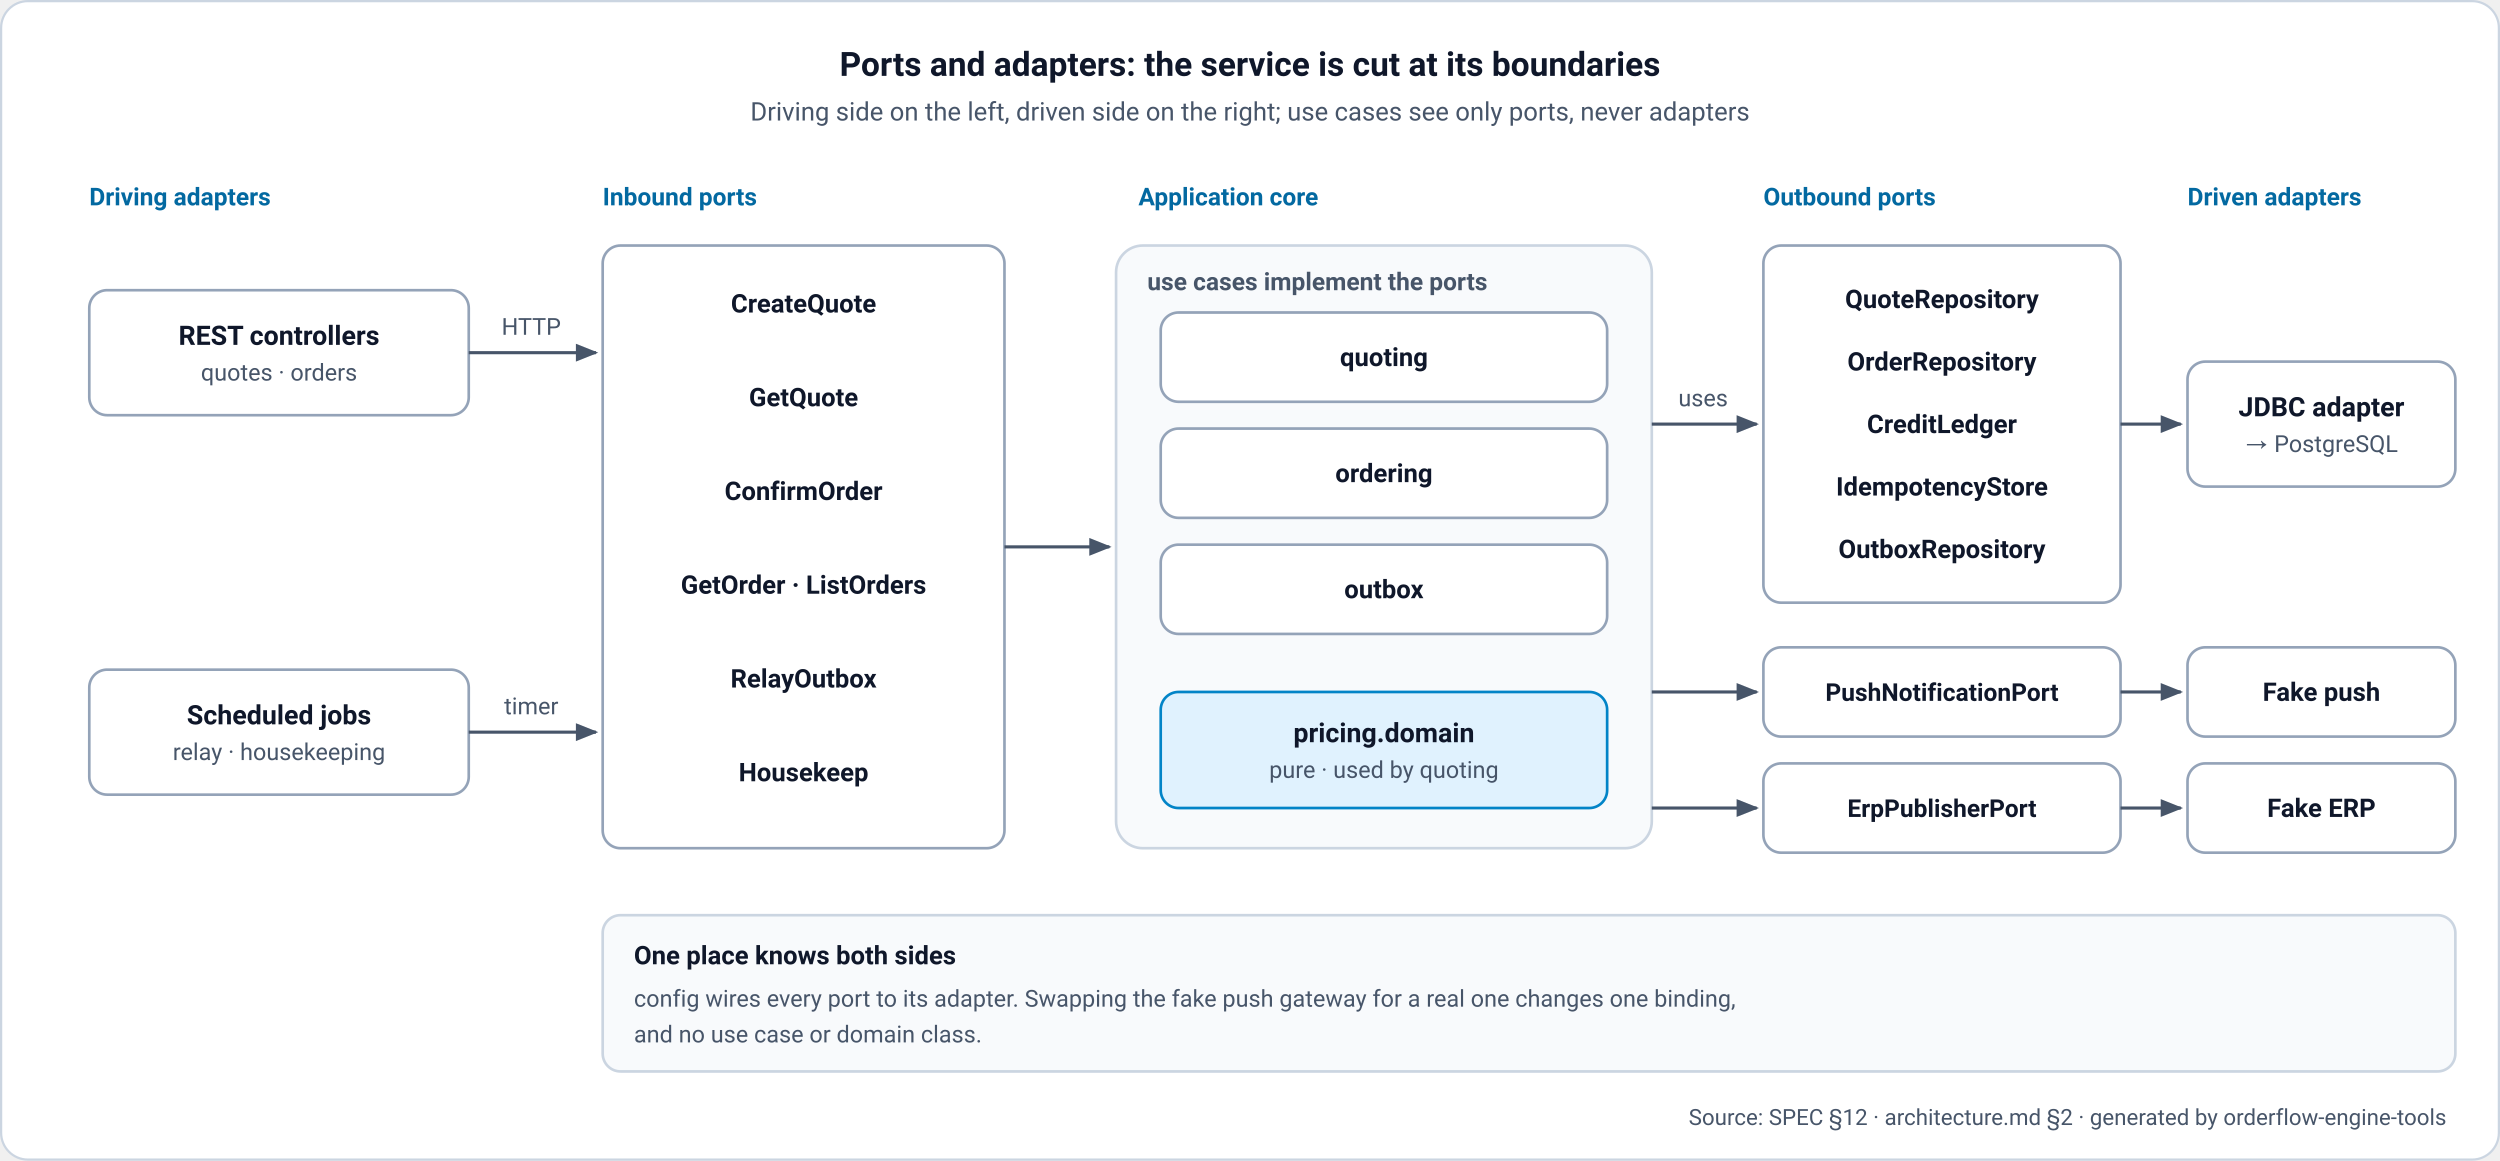
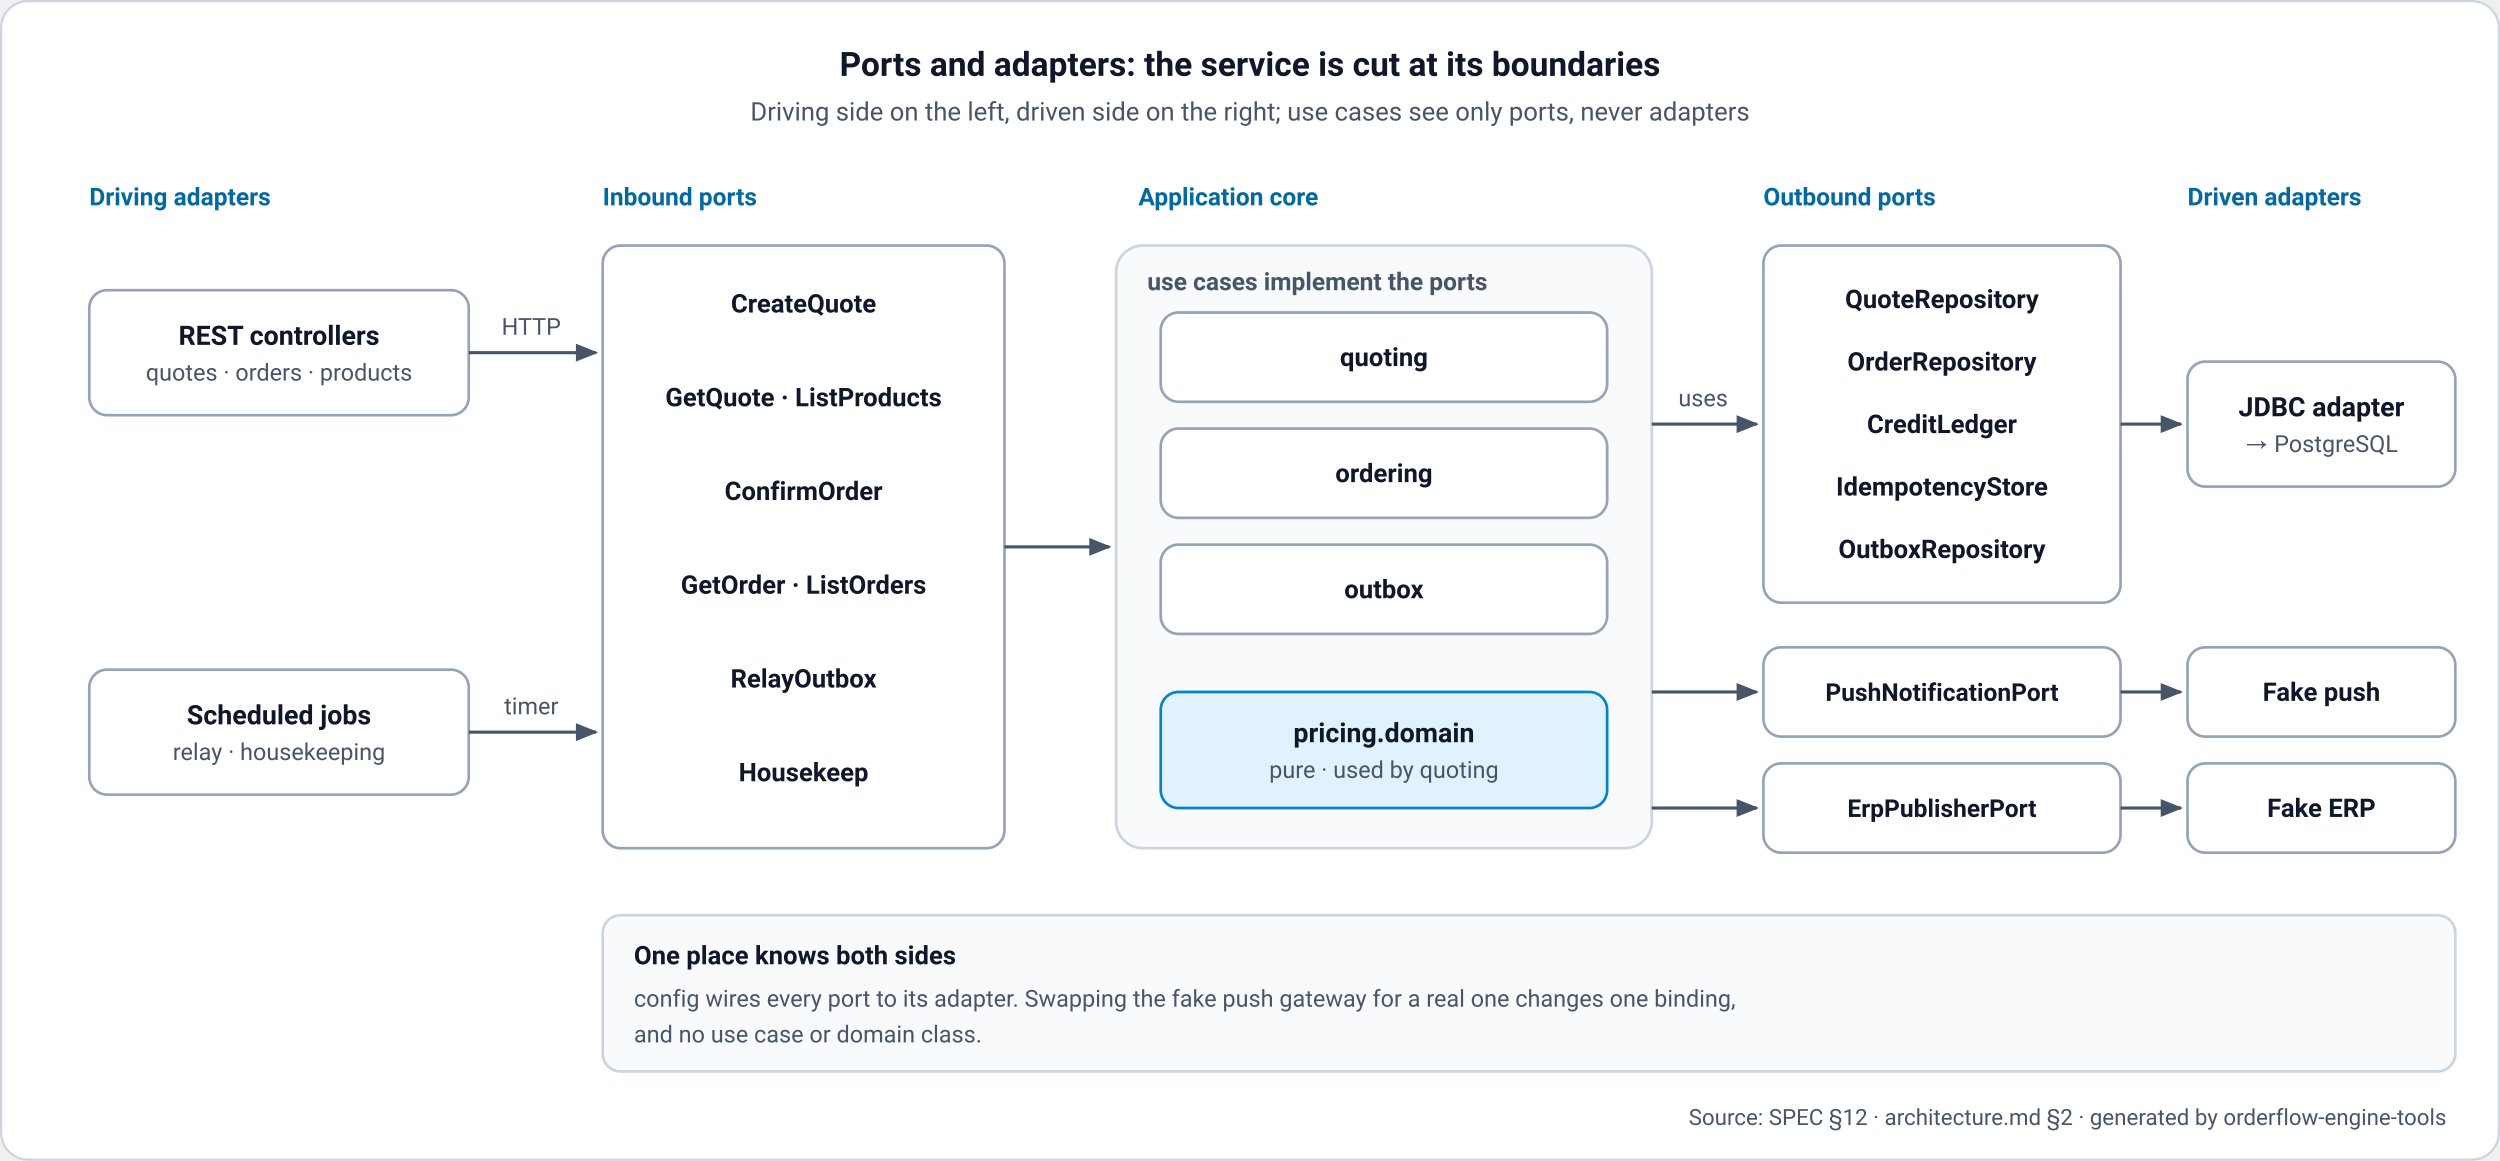
<svg xmlns="http://www.w3.org/2000/svg" viewBox="0 0 1120 520" width="1120" height="520" role="img" aria-label="Ports and adapters: REST controllers and scheduled jobs drive inbound ports implemented by the quoting, ordering and outbox use cases, which use the pure pricing domain and outbound ports; the JDBC adapter, the fake push gateway and the fake ERP publisher implement those outbound ports." font-family="ui-sans-serif, system-ui, 'Segoe UI', Roboto, Helvetica, Arial, sans-serif">
  <defs>
    <marker id="a" viewBox="0 0 10 8" refX="9" refY="4" markerWidth="10" markerHeight="8" markerUnits="userSpaceOnUse" orient="auto-start-reverse">
      <path class="ea" d="M0,0 L10,4 L0,8 z" fill="#475569" />
    </marker>
    <marker id="abad" viewBox="0 0 10 8" refX="9" refY="4" markerWidth="10" markerHeight="8" markerUnits="userSpaceOnUse" orient="auto-start-reverse">
      <path class="eabad" d="M0,0 L10,4 L0,8 z" fill="#dc2626" />
    </marker>
    <marker id="atx" viewBox="0 0 10 8" refX="9" refY="4" markerWidth="10" markerHeight="8" markerUnits="userSpaceOnUse" orient="auto-start-reverse">
      <path class="eatx" d="M0,0 L10,4 L0,8 z" fill="#16a34a" />
    </marker>
    <marker id="akey" viewBox="0 0 10 8" refX="9" refY="4" markerWidth="10" markerHeight="8" markerUnits="userSpaceOnUse" orient="auto-start-reverse">
      <path class="eakey" d="M0,0 L10,4 L0,8 z" fill="#0284c7" />
    </marker>
    <style>
    @media (prefers-color-scheme: dark) {
      .card { fill: #0b1220; stroke: #1e293b; } .group { fill: #0f172a; stroke: #334155; }
      .node { fill: #111a2e; stroke: #475569; } .key { fill: #0c3a52; stroke: #38bdf8; }
      .tx { fill: #052e1a; stroke: #22c55e; } .warn { fill: #3a2a06; stroke: #f59e0b; }
      .muted { fill: #0f172a; stroke: #475569; } .note { fill: #131c2e; stroke: #475569; }
      .bad { fill: #3b0d0d; stroke: #f87171; }
      .t { fill: #e2e8f0; } .s { fill: #94a3b8; } .txt { fill: #4ade80; } .warnt { fill: #fbbf24; }
      .badt { fill: #f87171; } .keyt { fill: #38bdf8; }
      .edge { stroke: #94a3b8; } .ea { fill: #94a3b8; } .edgebad { stroke: #f87171; } .eabad { fill: #f87171; }
      .edgetx { stroke: #4ade80; } .eatx { fill: #4ade80; } .edgekey { stroke: #38bdf8; } .eakey { fill: #38bdf8; }
      .life { stroke: #475569; } .halo { stroke: #0b1220; }
    }
    </style>
  </defs>
  <rect class="card" x="0.5" y="0.5" width="1119" height="519" rx="12" fill="#ffffff" stroke="#cbd5e1" />
  <text class="t" x="560" y="34" text-anchor="middle" font-size="15" font-weight="600" fill="#0f172a">Ports and adapters: the service is cut at its boundaries</text>
  <text class="s" x="560" y="54" text-anchor="middle" font-size="11.5" fill="#475569">Driving side on the left, driven side on the right; use cases see only ports, never adapters</text>
  <text class="keyt" x="40" y="92" text-anchor="start" font-size="11" font-weight="600" fill="#0369a1">Driving adapters</text>
  <text class="keyt" x="270" y="92" text-anchor="start" font-size="11" font-weight="600" fill="#0369a1">Inbound ports</text>
  <text class="keyt" x="510" y="92" text-anchor="start" font-size="11" font-weight="600" fill="#0369a1">Application core</text>
  <text class="keyt" x="790" y="92" text-anchor="start" font-size="11" font-weight="600" fill="#0369a1">Outbound ports</text>
  <text class="keyt" x="980" y="92" text-anchor="start" font-size="11" font-weight="600" fill="#0369a1">Driven adapters</text>
  <rect class="node" x="40" y="130" width="170" height="56" rx="8" fill="#ffffff" stroke="#94a3b8" stroke-width="1.2" />
  <text class="t" x="125" y="154.5" text-anchor="middle" font-size="12" font-weight="600" fill="#0f172a">REST controllers</text>
-   <text class="s" x="125" y="170.5" text-anchor="middle" font-size="10.5" fill="#475569">quotes · orders</text>
+   <text class="s" x="125" y="170.5" text-anchor="middle" font-size="10.5" fill="#475569">quotes · orders · products</text>
  <rect class="node" x="40" y="300" width="170" height="56" rx="8" fill="#ffffff" stroke="#94a3b8" stroke-width="1.2" />
  <text class="t" x="125" y="324.5" text-anchor="middle" font-size="12" font-weight="600" fill="#0f172a">Scheduled jobs</text>
  <text class="s" x="125" y="340.5" text-anchor="middle" font-size="10.5" fill="#475569">relay · housekeeping</text>
  <rect class="node" x="270" y="110" width="180" height="270" rx="8" fill="#ffffff" stroke="#94a3b8" stroke-width="1.2" />
  <text class="t" x="360" y="140" text-anchor="middle" font-size="11.5" font-weight="600" fill="#0f172a">CreateQuote</text>
-   <text class="t" x="360" y="182" text-anchor="middle" font-size="11.5" font-weight="600" fill="#0f172a">GetQuote</text>
+   <text class="t" x="360" y="182" text-anchor="middle" font-size="11.5" font-weight="600" fill="#0f172a">GetQuote · ListProducts</text>
  <text class="t" x="360" y="224" text-anchor="middle" font-size="11.5" font-weight="600" fill="#0f172a">ConfirmOrder</text>
  <text class="t" x="360" y="266" text-anchor="middle" font-size="11.5" font-weight="600" fill="#0f172a">GetOrder · ListOrders</text>
  <text class="t" x="360" y="308" text-anchor="middle" font-size="11.5" font-weight="600" fill="#0f172a">RelayOutbox</text>
  <text class="t" x="360" y="350" text-anchor="middle" font-size="11.5" font-weight="600" fill="#0f172a">Housekeep</text>
  <rect class="group" x="500" y="110" width="240" height="270" rx="12" fill="#f8fafc" stroke="#cbd5e1" stroke-width="1.2" />
  <text class="s" x="514" y="130" text-anchor="start" font-size="11" font-weight="600" fill="#475569">use cases implement the ports</text>
  <rect class="node" x="520" y="140" width="200" height="40" rx="8" fill="#ffffff" stroke="#94a3b8" stroke-width="1.2" />
  <text class="t" x="620" y="164" text-anchor="middle" font-size="11.5" font-weight="600" fill="#0f172a">quoting</text>
  <rect class="node" x="520" y="192" width="200" height="40" rx="8" fill="#ffffff" stroke="#94a3b8" stroke-width="1.2" />
  <text class="t" x="620" y="216" text-anchor="middle" font-size="11.5" font-weight="600" fill="#0f172a">ordering</text>
  <rect class="node" x="520" y="244" width="200" height="40" rx="8" fill="#ffffff" stroke="#94a3b8" stroke-width="1.2" />
  <text class="t" x="620" y="268" text-anchor="middle" font-size="11.5" font-weight="600" fill="#0f172a">outbox</text>
  <rect class="key" x="520" y="310" width="200" height="52" rx="8" fill="#e0f2fe" stroke="#0284c7" stroke-width="1.2" />
  <text class="t" x="620" y="332.5" text-anchor="middle" font-size="12" font-weight="600" fill="#0f172a">pricing.domain</text>
  <text class="s" x="620" y="348.5" text-anchor="middle" font-size="10.5" fill="#475569">pure · used by quoting</text>
  <rect class="node" x="790" y="110" width="160" height="160" rx="8" fill="#ffffff" stroke="#94a3b8" stroke-width="1.2" />
  <text class="t" x="870" y="138" text-anchor="middle" font-size="11.5" font-weight="600" fill="#0f172a">QuoteRepository</text>
  <text class="t" x="870" y="166" text-anchor="middle" font-size="11.5" font-weight="600" fill="#0f172a">OrderRepository</text>
  <text class="t" x="870" y="194" text-anchor="middle" font-size="11.5" font-weight="600" fill="#0f172a">CreditLedger</text>
  <text class="t" x="870" y="222" text-anchor="middle" font-size="11.5" font-weight="600" fill="#0f172a">IdempotencyStore</text>
  <text class="t" x="870" y="250" text-anchor="middle" font-size="11.5" font-weight="600" fill="#0f172a">OutboxRepository</text>
  <rect class="node" x="790" y="290" width="160" height="40" rx="8" fill="#ffffff" stroke="#94a3b8" stroke-width="1.2" />
  <text class="t" x="870" y="314" text-anchor="middle" font-size="11" font-weight="600" fill="#0f172a">PushNotificationPort</text>
  <rect class="node" x="790" y="342" width="160" height="40" rx="8" fill="#ffffff" stroke="#94a3b8" stroke-width="1.2" />
  <text class="t" x="870" y="366" text-anchor="middle" font-size="11" font-weight="600" fill="#0f172a">ErpPublisherPort</text>
  <rect class="node" x="980" y="162" width="120" height="56" rx="8" fill="#ffffff" stroke="#94a3b8" stroke-width="1.2" />
  <text class="t" x="1040" y="186.5" text-anchor="middle" font-size="12" font-weight="600" fill="#0f172a">JDBC adapter</text>
  <text class="s" x="1040" y="202.5" text-anchor="middle" font-size="10.5" fill="#475569">→ PostgreSQL</text>
  <rect class="node" x="980" y="290" width="120" height="40" rx="8" fill="#ffffff" stroke="#94a3b8" stroke-width="1.2" />
  <text class="t" x="1040" y="314" text-anchor="middle" font-size="11.5" font-weight="600" fill="#0f172a">Fake push</text>
  <rect class="node" x="980" y="342" width="120" height="40" rx="8" fill="#ffffff" stroke="#94a3b8" stroke-width="1.2" />
  <text class="t" x="1040" y="366" text-anchor="middle" font-size="11.5" font-weight="600" fill="#0f172a">Fake ERP</text>
  <path class="edge" d="M210,158 L267,158" fill="none" stroke="#475569" stroke-width="1.4" marker-end="url(#a)" />
  <text class="s halo" x="238" y="150" text-anchor="middle" font-size="10.5" fill="#475569" stroke="#ffffff" stroke-width="4" stroke-linejoin="round" paint-order="stroke">HTTP</text>
  <path class="edge" d="M210,328 L267,328" fill="none" stroke="#475569" stroke-width="1.4" marker-end="url(#a)" />
  <text class="s halo" x="238" y="320" text-anchor="middle" font-size="10.5" fill="#475569" stroke="#ffffff" stroke-width="4" stroke-linejoin="round" paint-order="stroke">timer</text>
  <path class="edge" d="M450,245 L497,245" fill="none" stroke="#475569" stroke-width="1.4" marker-end="url(#a)" />
  <path class="edge" d="M740,190 L787,190" fill="none" stroke="#475569" stroke-width="1.4" marker-end="url(#a)" />
  <text class="s halo" x="763" y="182" text-anchor="middle" font-size="10.5" fill="#475569" stroke="#ffffff" stroke-width="4" stroke-linejoin="round" paint-order="stroke">uses</text>
  <path class="edge" d="M740,310 L787,310" fill="none" stroke="#475569" stroke-width="1.4" marker-end="url(#a)" />
  <path class="edge" d="M740,362 L787,362" fill="none" stroke="#475569" stroke-width="1.4" marker-end="url(#a)" />
  <path class="edge" d="M950,190 L977,190" fill="none" stroke="#475569" stroke-width="1.4" marker-end="url(#a)" />
  <path class="edge" d="M950,310 L977,310" fill="none" stroke="#475569" stroke-width="1.4" marker-end="url(#a)" />
  <path class="edge" d="M950,362 L977,362" fill="none" stroke="#475569" stroke-width="1.4" marker-end="url(#a)" />
  <rect class="note" x="270" y="410" width="830" height="70" rx="8" fill="#f8fafc" stroke="#cbd5e1" stroke-width="1.2" />
  <text class="t" x="284" y="432" text-anchor="start" font-size="11.5" font-weight="600" fill="#0f172a">One place knows both sides</text>
  <text class="s" x="284" y="451" text-anchor="start" font-size="10.5" fill="#475569">config wires every port to its adapter. Swapping the fake push gateway for a real one changes one binding,</text>
  <text class="s" x="284" y="467" text-anchor="start" font-size="10.5" fill="#475569">and no use case or domain class.</text>
  <text class="s" x="1096" y="504" text-anchor="end" font-size="10" fill="#475569">Source: SPEC §12 · architecture.md §2 · generated by orderflow-engine-tools</text>
</svg>
